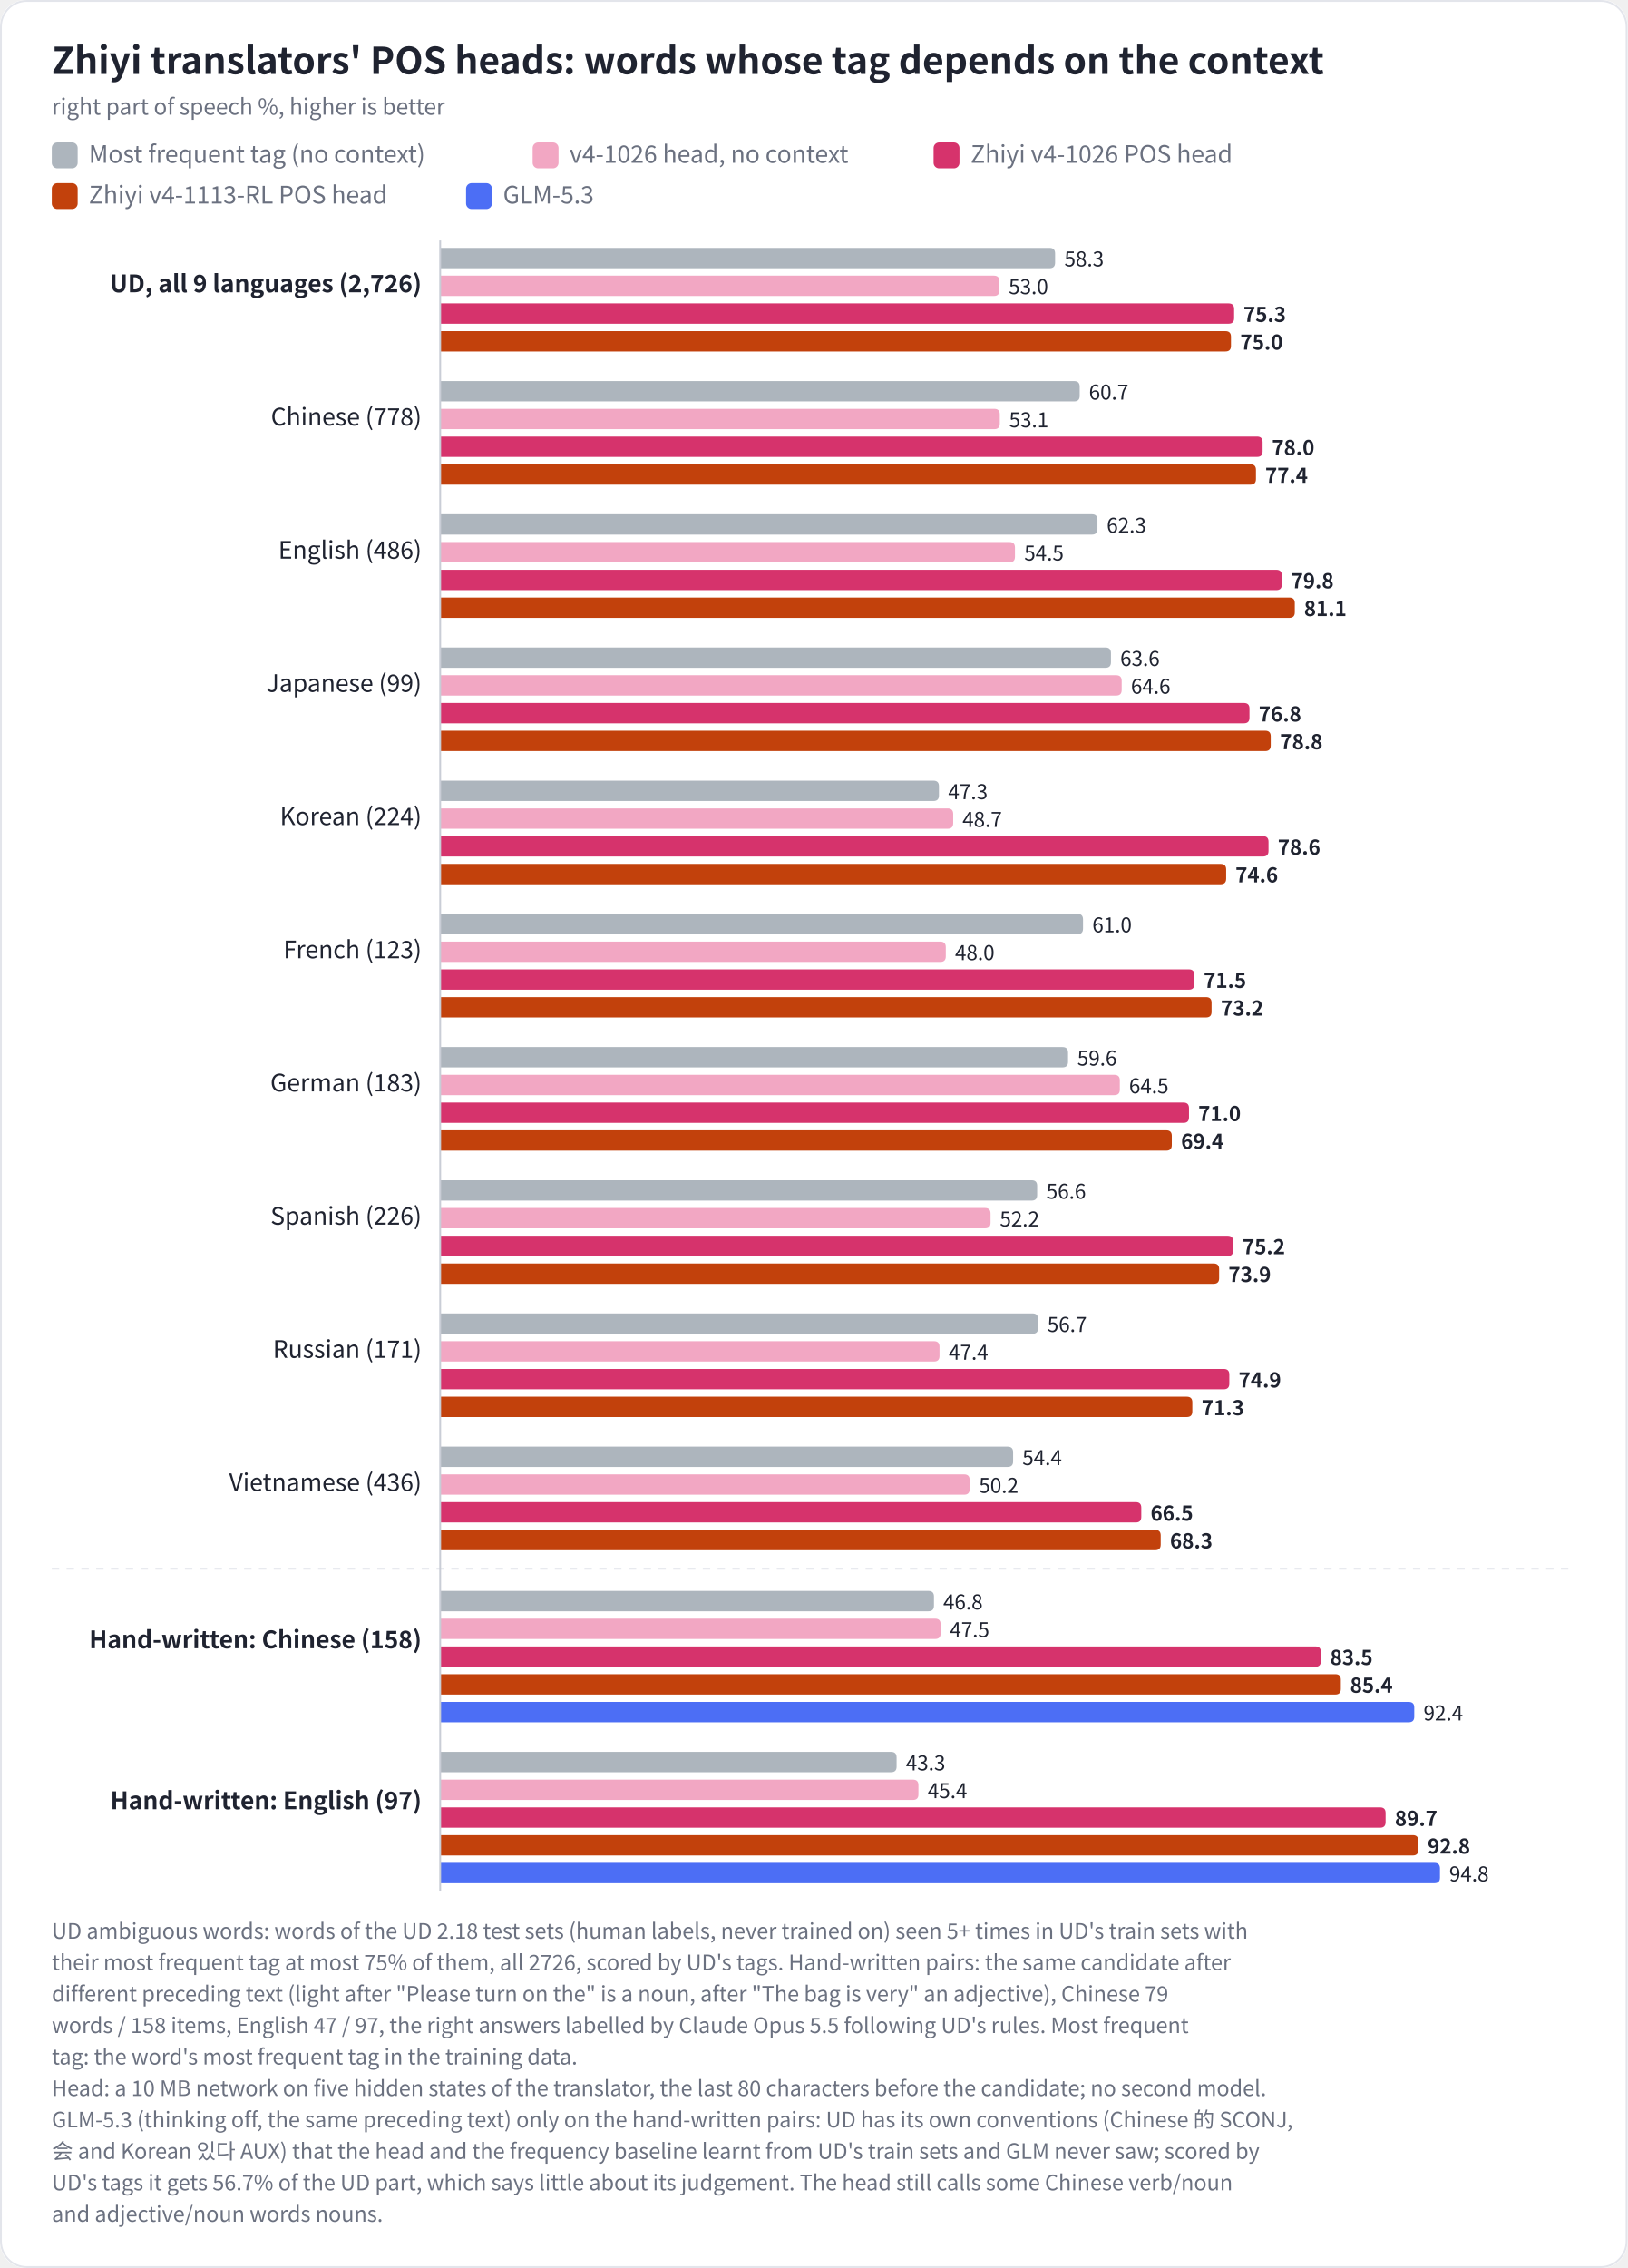
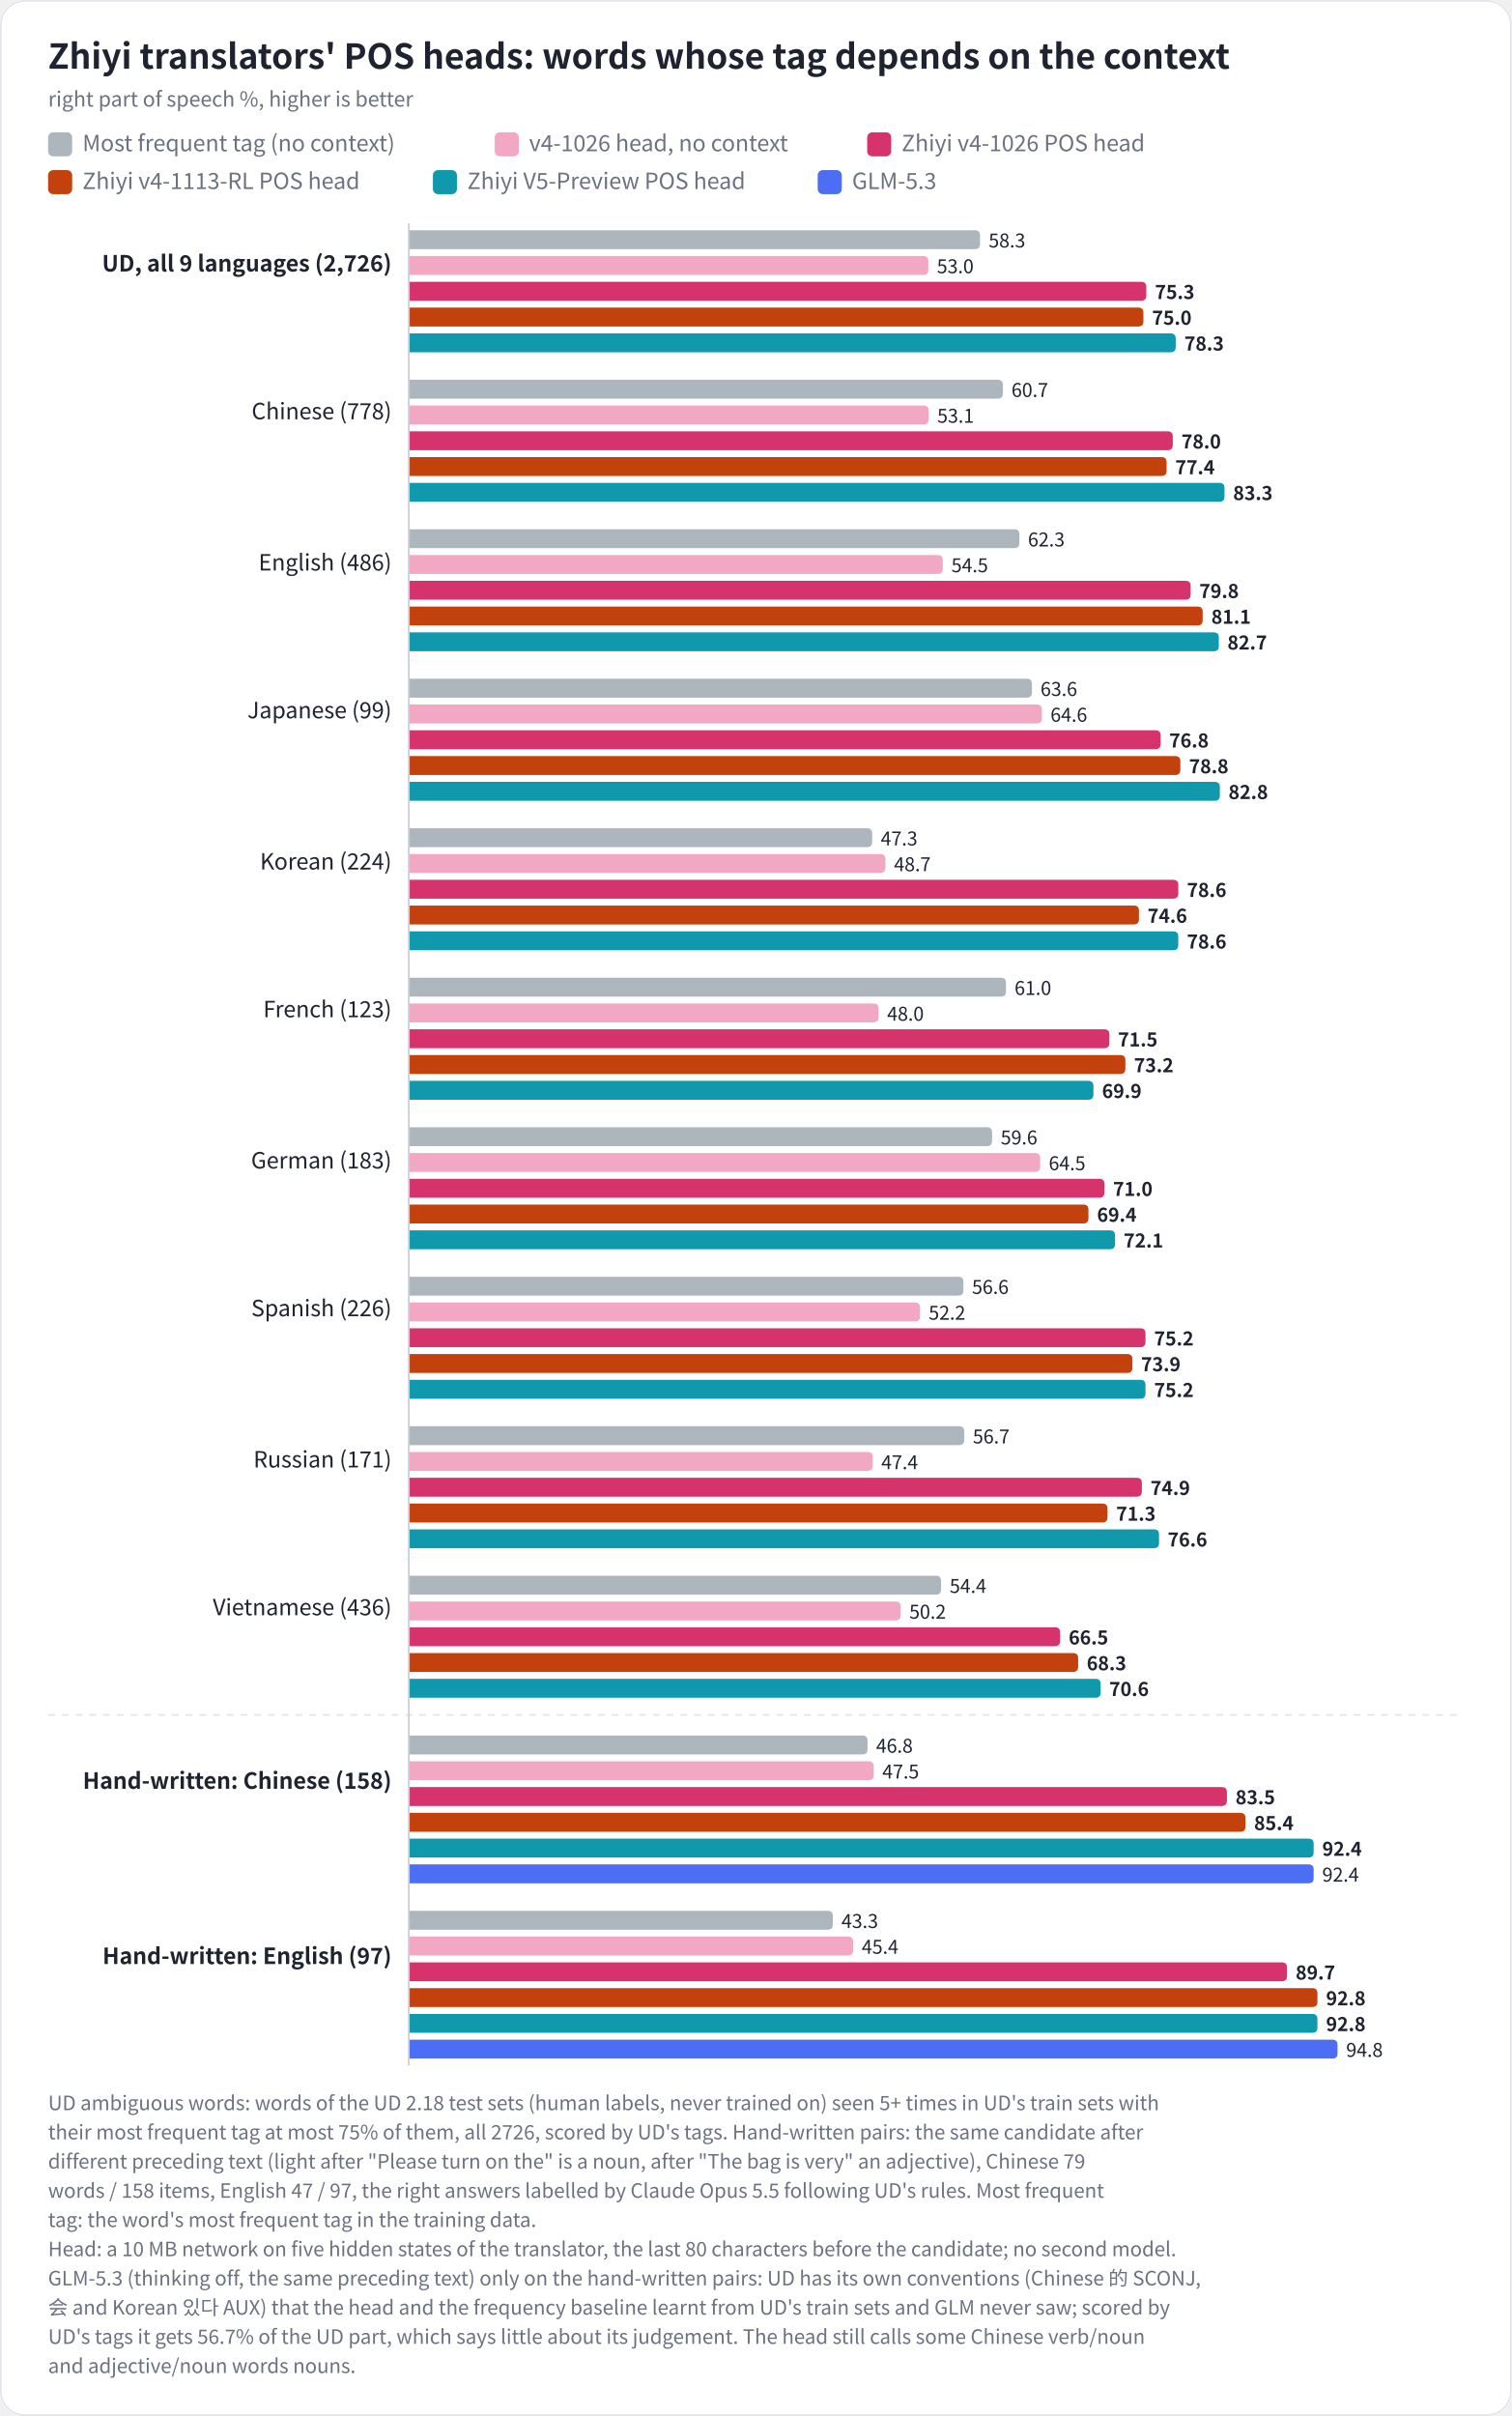
- <svg xmlns="http://www.w3.org/2000/svg" width="880" height="1226" viewBox="0 0 880 1226" font-family="'Microsoft YaHei','PingFang SC','Noto Sans CJK SC','Segoe UI',sans-serif">
-   <rect width="880" height="1226" rx="14" fill="#FFFFFF" />
-   <rect x="0.5" y="0.5" width="879" height="1225" rx="14" fill="none" stroke="#E3E5EB" />
+ <svg xmlns="http://www.w3.org/2000/svg" width="880" height="1406" viewBox="0 0 880 1406" font-family="'Microsoft YaHei','PingFang SC','Noto Sans CJK SC','Segoe UI',sans-serif">
+   <rect width="880" height="1406" rx="14" fill="#FFFFFF" />
+   <rect x="0.5" y="0.5" width="879" height="1405" rx="14" fill="none" stroke="#E3E5EB" />
  <text x="28" y="40" font-size="20" font-weight="700" fill="#1F2330">Zhiyi translators' POS heads: words whose tag depends on the context</text>
  <text x="28" y="62" font-size="12" fill="#6B7180">right part of speech %, higher is better</text>
  <rect x="28" y="77" width="14" height="14" rx="3" fill="#ADB5BD" />
  <text x="48" y="88" font-size="13" fill="#6B7180">Most frequent tag (no context)</text>
  <rect x="288.0" y="77" width="14" height="14" rx="3" fill="#F2A7C3" />
  <text x="308.0" y="88" font-size="13" fill="#6B7180">v4-1026 head, no context</text>
  <rect x="504.8" y="77" width="14" height="14" rx="3" fill="#D6336C" />
  <text x="524.8" y="88" font-size="13" fill="#6B7180">Zhiyi v4-1026 POS head</text>
  <rect x="28" y="99" width="14" height="14" rx="3" fill="#C2410C" />
  <text x="48" y="110" font-size="13" fill="#6B7180">Zhiyi v4-1113-RL POS head</text>
-   <rect x="252.0" y="99" width="14" height="14" rx="3" fill="#4C6EF5" />
-   <text x="272.0" y="110" font-size="13" fill="#6B7180">GLM-5.3</text>
+   <rect x="252.0" y="99" width="14" height="14" rx="3" fill="#1098AD" />
+   <text x="272.0" y="110" font-size="13" fill="#6B7180">Zhiyi V5-Preview POS head</text>
+   <rect x="476.0" y="99" width="14" height="14" rx="3" fill="#4C6EF5" />
+   <text x="496.0" y="110" font-size="13" fill="#6B7180">GLM-5.3</text>
  <text x="228" y="158" font-size="13" font-weight="700" text-anchor="end" fill="#1F2330">UD, all 9 languages (2,726)</text>
  <path d="M238,134 H567.5 Q570.5,134 570.5,137.0 V142.0 Q570.5,145 567.5,145 H238 Z" fill="#ADB5BD" />
  <text x="575.5" y="144" font-size="11" fill="#1F2330">58.3</text>
  <path d="M238,149 H537.4 Q540.4,149 540.4,152.0 V157.0 Q540.4,160 537.4,160 H238 Z" fill="#F2A7C3" />
  <text x="545.4" y="159" font-size="11" fill="#1F2330">53.0</text>
  <path d="M238,164 H664.3 Q667.3,164 667.3,167.0 V172.0 Q667.3,175 664.3,175 H238 Z" fill="#D6336C" />
  <text x="672.3" y="174" font-size="11" font-weight="700" fill="#1F2330">75.3</text>
  <path d="M238,179 H662.6 Q665.6,179 665.6,182.0 V187.0 Q665.6,190 662.6,190 H238 Z" fill="#C2410C" />
  <text x="670.6" y="189" font-size="11" font-weight="700" fill="#1F2330">75.0</text>
-   <text x="228" y="230" font-size="13" text-anchor="end" fill="#1F2330">Chinese (778)</text>
-   <path d="M238,206 H580.8 Q583.8,206 583.8,209.0 V214.0 Q583.8,217 580.8,217 H238 Z" fill="#ADB5BD" />
-   <text x="588.8" y="216" font-size="11" fill="#1F2330">60.7</text>
-   <path d="M238,221 H537.6 Q540.6,221 540.6,224.0 V229.0 Q540.6,232 537.6,232 H238 Z" fill="#F2A7C3" />
-   <text x="545.6" y="231" font-size="11" fill="#1F2330">53.1</text>
-   <path d="M238,236 H679.7 Q682.7,236 682.7,239.0 V244.0 Q682.7,247 679.7,247 H238 Z" fill="#D6336C" />
-   <text x="687.7" y="246" font-size="11" font-weight="700" fill="#1F2330">78.0</text>
-   <path d="M238,251 H676.1 Q679.1,251 679.1,254.0 V259.0 Q679.1,262 676.1,262 H238 Z" fill="#C2410C" />
-   <text x="684.1" y="261" font-size="11" font-weight="700" fill="#1F2330">77.4</text>
-   <text x="228" y="302" font-size="13" text-anchor="end" fill="#1F2330">English (486)</text>
-   <path d="M238,278 H590.4 Q593.4,278 593.4,281.0 V286.0 Q593.4,289 590.4,289 H238 Z" fill="#ADB5BD" />
-   <text x="598.4" y="288" font-size="11" fill="#1F2330">62.3</text>
-   <path d="M238,293 H545.8 Q548.8,293 548.8,296.0 V301.0 Q548.8,304 545.8,304 H238 Z" fill="#F2A7C3" />
-   <text x="553.8" y="303" font-size="11" fill="#1F2330">54.5</text>
-   <path d="M238,308 H690.1 Q693.1,308 693.1,311.0 V316.0 Q693.1,319 690.1,319 H238 Z" fill="#D6336C" />
-   <text x="698.1" y="318" font-size="11" font-weight="700" fill="#1F2330">79.8</text>
-   <path d="M238,323 H697.1 Q700.1,323 700.1,326.0 V331.0 Q700.1,334 697.1,334 H238 Z" fill="#C2410C" />
-   <text x="705.1" y="333" font-size="11" font-weight="700" fill="#1F2330">81.1</text>
-   <text x="228" y="374" font-size="13" text-anchor="end" fill="#1F2330">Japanese (99)</text>
-   <path d="M238,350 H597.7 Q600.7,350 600.7,353.0 V358.0 Q600.7,361 597.7,361 H238 Z" fill="#ADB5BD" />
-   <text x="605.7" y="360" font-size="11" fill="#1F2330">63.6</text>
-   <path d="M238,365 H603.5 Q606.5,365 606.5,368.0 V373.0 Q606.5,376 603.5,376 H238 Z" fill="#F2A7C3" />
-   <text x="611.5" y="375" font-size="11" fill="#1F2330">64.6</text>
-   <path d="M238,380 H672.6 Q675.6,380 675.6,383.0 V388.0 Q675.6,391 672.6,391 H238 Z" fill="#D6336C" />
-   <text x="680.6" y="390" font-size="11" font-weight="700" fill="#1F2330">76.8</text>
-   <path d="M238,395 H684.1 Q687.1,395 687.1,398.0 V403.0 Q687.1,406 684.1,406 H238 Z" fill="#C2410C" />
-   <text x="692.1" y="405" font-size="11" font-weight="700" fill="#1F2330">78.8</text>
-   <text x="228" y="446" font-size="13" text-anchor="end" fill="#1F2330">Korean (224)</text>
-   <path d="M238,422 H504.7 Q507.7,422 507.7,425.0 V430.0 Q507.7,433 504.7,433 H238 Z" fill="#ADB5BD" />
-   <text x="512.7" y="432" font-size="11" fill="#1F2330">47.3</text>
-   <path d="M238,437 H512.4 Q515.4,437 515.4,440.0 V445.0 Q515.4,448 512.4,448 H238 Z" fill="#F2A7C3" />
-   <text x="520.4" y="447" font-size="11" fill="#1F2330">48.7</text>
-   <path d="M238,452 H682.9 Q685.9,452 685.9,455.0 V460.0 Q685.9,463 682.9,463 H238 Z" fill="#D6336C" />
-   <text x="690.9" y="462" font-size="11" font-weight="700" fill="#1F2330">78.6</text>
-   <path d="M238,467 H660.0 Q663.0,467 663.0,470.0 V475.0 Q663.0,478 660.0,478 H238 Z" fill="#C2410C" />
-   <text x="668.0" y="477" font-size="11" font-weight="700" fill="#1F2330">74.6</text>
-   <text x="228" y="518" font-size="13" text-anchor="end" fill="#1F2330">French (123)</text>
-   <path d="M238,494 H582.6 Q585.6,494 585.6,497.0 V502.0 Q585.6,505 582.6,505 H238 Z" fill="#ADB5BD" />
-   <text x="590.6" y="504" font-size="11" fill="#1F2330">61.0</text>
-   <path d="M238,509 H508.4 Q511.4,509 511.4,512.0 V517.0 Q511.4,520 508.4,520 H238 Z" fill="#F2A7C3" />
-   <text x="516.4" y="519" font-size="11" fill="#1F2330">48.0</text>
-   <path d="M238,524 H642.8 Q645.8,524 645.8,527.0 V532.0 Q645.8,535 642.8,535 H238 Z" fill="#D6336C" />
-   <text x="650.8" y="534" font-size="11" font-weight="700" fill="#1F2330">71.5</text>
-   <path d="M238,539 H652.1 Q655.1,539 655.1,542.0 V547.0 Q655.1,550 652.1,550 H238 Z" fill="#C2410C" />
-   <text x="660.1" y="549" font-size="11" font-weight="700" fill="#1F2330">73.2</text>
-   <text x="228" y="590" font-size="13" text-anchor="end" fill="#1F2330">German (183)</text>
-   <path d="M238,566 H574.5 Q577.5,566 577.5,569.0 V574.0 Q577.5,577 574.5,577 H238 Z" fill="#ADB5BD" />
-   <text x="582.5" y="576" font-size="11" fill="#1F2330">59.6</text>
-   <path d="M238,581 H602.5 Q605.5,581 605.5,584.0 V589.0 Q605.5,592 602.5,592 H238 Z" fill="#F2A7C3" />
-   <text x="610.5" y="591" font-size="11" fill="#1F2330">64.5</text>
-   <path d="M238,596 H639.9 Q642.9,596 642.9,599.0 V604.0 Q642.9,607 639.9,607 H238 Z" fill="#D6336C" />
-   <text x="647.9" y="606" font-size="11" font-weight="700" fill="#1F2330">71.0</text>
-   <path d="M238,611 H630.6 Q633.6,611 633.6,614.0 V619.0 Q633.6,622 630.6,622 H238 Z" fill="#C2410C" />
-   <text x="638.6" y="621" font-size="11" font-weight="700" fill="#1F2330">69.4</text>
-   <text x="228" y="662" font-size="13" text-anchor="end" fill="#1F2330">Spanish (226)</text>
-   <path d="M238,638 H557.8 Q560.8,638 560.8,641.0 V646.0 Q560.8,649 557.8,649 H238 Z" fill="#ADB5BD" />
-   <text x="565.8" y="648" font-size="11" fill="#1F2330">56.6</text>
-   <path d="M238,653 H532.6 Q535.6,653 535.6,656.0 V661.0 Q535.6,664 532.6,664 H238 Z" fill="#F2A7C3" />
-   <text x="540.6" y="663" font-size="11" fill="#1F2330">52.2</text>
-   <path d="M238,668 H663.8 Q666.8,668 666.8,671.0 V676.0 Q666.8,679 663.8,679 H238 Z" fill="#D6336C" />
-   <text x="671.8" y="678" font-size="11" font-weight="700" fill="#1F2330">75.2</text>
-   <path d="M238,683 H656.2 Q659.2,683 659.2,686.0 V691.0 Q659.2,694 656.2,694 H238 Z" fill="#C2410C" />
-   <text x="664.2" y="693" font-size="11" font-weight="700" fill="#1F2330">73.9</text>
-   <text x="228" y="734" font-size="13" text-anchor="end" fill="#1F2330">Russian (171)</text>
-   <path d="M238,710 H558.3 Q561.3,710 561.3,713.0 V718.0 Q561.3,721 558.3,721 H238 Z" fill="#ADB5BD" />
-   <text x="566.3" y="720" font-size="11" fill="#1F2330">56.7</text>
-   <path d="M238,725 H505.0 Q508.0,725 508.0,728.0 V733.0 Q508.0,736 505.0,736 H238 Z" fill="#F2A7C3" />
-   <text x="513.0" y="735" font-size="11" fill="#1F2330">47.4</text>
-   <path d="M238,740 H661.7 Q664.7,740 664.7,743.0 V748.0 Q664.7,751 661.7,751 H238 Z" fill="#D6336C" />
-   <text x="669.7" y="750" font-size="11" font-weight="700" fill="#1F2330">74.9</text>
-   <path d="M238,755 H641.7 Q644.7,755 644.7,758.0 V763.0 Q644.7,766 641.7,766 H238 Z" fill="#C2410C" />
-   <text x="649.7" y="765" font-size="11" font-weight="700" fill="#1F2330">71.3</text>
-   <text x="228" y="806" font-size="13" text-anchor="end" fill="#1F2330">Vietnamese (436)</text>
-   <path d="M238,782 H544.8 Q547.8,782 547.8,785.0 V790.0 Q547.8,793 544.8,793 H238 Z" fill="#ADB5BD" />
-   <text x="552.8" y="792" font-size="11" fill="#1F2330">54.4</text>
-   <path d="M238,797 H521.3 Q524.3,797 524.3,800.0 V805.0 Q524.3,808 521.3,808 H238 Z" fill="#F2A7C3" />
-   <text x="529.3" y="807" font-size="11" fill="#1F2330">50.2</text>
-   <path d="M238,812 H614.1 Q617.1,812 617.1,815.0 V820.0 Q617.1,823 614.1,823 H238 Z" fill="#D6336C" />
-   <text x="622.1" y="822" font-size="11" font-weight="700" fill="#1F2330">66.5</text>
-   <path d="M238,827 H624.6 Q627.6,827 627.6,830.0 V835.0 Q627.6,838 624.6,838 H238 Z" fill="#C2410C" />
-   <text x="632.6" y="837" font-size="11" font-weight="700" fill="#1F2330">68.3</text>
-   <line x1="28" y1="848.0" x2="852" y2="848.0" stroke="#E3E5EB" stroke-dasharray="4 4" />
-   <text x="228" y="891" font-size="13" font-weight="700" text-anchor="end" fill="#1F2330">Hand-written: Chinese (158)</text>
-   <path d="M238,860 H502.0 Q505.0,860 505.0,863.0 V868.0 Q505.0,871 502.0,871 H238 Z" fill="#ADB5BD" />
-   <text x="510.0" y="870" font-size="11" fill="#1F2330">46.8</text>
-   <path d="M238,875 H505.6 Q508.6,875 508.6,878.0 V883.0 Q508.6,886 505.6,886 H238 Z" fill="#F2A7C3" />
-   <text x="513.6" y="885" font-size="11" fill="#1F2330">47.5</text>
-   <path d="M238,890 H711.2 Q714.2,890 714.2,893.0 V898.0 Q714.2,901 711.2,901 H238 Z" fill="#D6336C" />
-   <text x="719.2" y="900" font-size="11" font-weight="700" fill="#1F2330">83.5</text>
-   <path d="M238,905 H722.0 Q725.0,905 725.0,908.0 V913.0 Q725.0,916 722.0,916 H238 Z" fill="#C2410C" />
-   <text x="730.0" y="915" font-size="11" font-weight="700" fill="#1F2330">85.4</text>
-   <path d="M238,920 H761.7 Q764.7,920 764.7,923.0 V928.0 Q764.7,931 761.7,931 H238 Z" fill="#4C6EF5" />
-   <text x="769.7" y="930" font-size="11" fill="#1F2330">92.4</text>
-   <text x="228" y="978" font-size="13" font-weight="700" text-anchor="end" fill="#1F2330">Hand-written: English (97)</text>
-   <path d="M238,947 H481.8 Q484.8,947 484.8,950.0 V955.0 Q484.8,958 481.8,958 H238 Z" fill="#ADB5BD" />
-   <text x="489.8" y="957" font-size="11" fill="#1F2330">43.3</text>
-   <path d="M238,962 H493.6 Q496.6,962 496.6,965.0 V970.0 Q496.6,973 493.6,973 H238 Z" fill="#F2A7C3" />
-   <text x="501.6" y="972" font-size="11" fill="#1F2330">45.4</text>
-   <path d="M238,977 H746.2 Q749.2,977 749.2,980.0 V985.0 Q749.2,988 746.2,988 H238 Z" fill="#D6336C" />
-   <text x="754.2" y="987" font-size="11" font-weight="700" fill="#1F2330">89.7</text>
-   <path d="M238,992 H763.9 Q766.9,992 766.9,995.0 V1000.0 Q766.9,1003 763.9,1003 H238 Z" fill="#C2410C" />
-   <text x="771.9" y="1002" font-size="11" font-weight="700" fill="#1F2330">92.8</text>
-   <path d="M238,1007 H775.6 Q778.6,1007 778.6,1010.0 V1015.0 Q778.6,1018 775.6,1018 H238 Z" fill="#4C6EF5" />
-   <text x="783.6" y="1017" font-size="11" fill="#1F2330">94.8</text>
-   <line x1="238" y1="130" x2="238" y2="1022" stroke="#C9CDD6" />
-   <text x="28" y="1048" font-size="11.5" fill="#6B7180">UD ambiguous words: words of the UD 2.18 test sets (human labels, never trained on) seen 5+ times in UD's train sets with</text>
-   <text x="28" y="1065" font-size="11.5" fill="#6B7180">their most frequent tag at most 75% of them, all 2726, scored by UD's tags. Hand-written pairs: the same candidate after</text>
-   <text x="28" y="1082" font-size="11.5" fill="#6B7180">different preceding text (light after "Please turn on the" is a noun, after "The bag is very" an adjective), Chinese 79</text>
-   <text x="28" y="1099" font-size="11.5" fill="#6B7180">words / 158 items, English 47 / 97, the right answers labelled by Claude Opus 5.5 following UD's rules. Most frequent</text>
-   <text x="28" y="1116" font-size="11.5" fill="#6B7180">tag: the word's most frequent tag in the training data.</text>
-   <text x="28" y="1133" font-size="11.5" fill="#6B7180">Head: a 10 MB network on five hidden states of the translator, the last 80 characters before the candidate; no second model.</text>
-   <text x="28" y="1150" font-size="11.5" fill="#6B7180">GLM-5.3 (thinking off, the same preceding text) only on the hand-written pairs: UD has its own conventions (Chinese 的 SCONJ,</text>
-   <text x="28" y="1167" font-size="11.5" fill="#6B7180">会 and Korean 있다 AUX) that the head and the frequency baseline learnt from UD's train sets and GLM never saw; scored by</text>
-   <text x="28" y="1184" font-size="11.5" fill="#6B7180">UD's tags it gets 56.7% of the UD part, which says little about its judgement. The head still calls some Chinese verb/noun</text>
-   <text x="28" y="1201" font-size="11.5" fill="#6B7180">and adjective/noun words nouns.</text>
+   <path d="M238,194 H681.4 Q684.4,194 684.4,197.0 V202.0 Q684.4,205 681.4,205 H238 Z" fill="#1098AD" />
+   <text x="689.4" y="204" font-size="11" font-weight="700" fill="#1F2330">78.3</text>
+   <text x="228" y="244" font-size="13" text-anchor="end" fill="#1F2330">Chinese (778)</text>
+   <path d="M238,221 H580.8 Q583.8,221 583.8,224.0 V229.0 Q583.8,232 580.8,232 H238 Z" fill="#ADB5BD" />
+   <text x="588.8" y="231" font-size="11" fill="#1F2330">60.7</text>
+   <path d="M238,236 H537.6 Q540.6,236 540.6,239.0 V244.0 Q540.6,247 537.6,247 H238 Z" fill="#F2A7C3" />
+   <text x="545.6" y="246" font-size="11" fill="#1F2330">53.1</text>
+   <path d="M238,251 H679.7 Q682.7,251 682.7,254.0 V259.0 Q682.7,262 679.7,262 H238 Z" fill="#D6336C" />
+   <text x="687.7" y="261" font-size="11" font-weight="700" fill="#1F2330">78.0</text>
+   <path d="M238,266 H676.1 Q679.1,266 679.1,269.0 V274.0 Q679.1,277 676.1,277 H238 Z" fill="#C2410C" />
+   <text x="684.1" y="276" font-size="11" font-weight="700" fill="#1F2330">77.4</text>
+   <path d="M238,281 H709.8 Q712.8,281 712.8,284.0 V289.0 Q712.8,292 709.8,292 H238 Z" fill="#1098AD" />
+   <text x="717.8" y="291" font-size="11" font-weight="700" fill="#1F2330">83.3</text>
+   <text x="228" y="332" font-size="13" text-anchor="end" fill="#1F2330">English (486)</text>
+   <path d="M238,308 H590.4 Q593.4,308 593.4,311.0 V316.0 Q593.4,319 590.4,319 H238 Z" fill="#ADB5BD" />
+   <text x="598.4" y="318" font-size="11" fill="#1F2330">62.3</text>
+   <path d="M238,323 H545.8 Q548.8,323 548.8,326.0 V331.0 Q548.8,334 545.8,334 H238 Z" fill="#F2A7C3" />
+   <text x="553.8" y="333" font-size="11" fill="#1F2330">54.5</text>
+   <path d="M238,338 H690.1 Q693.1,338 693.1,341.0 V346.0 Q693.1,349 690.1,349 H238 Z" fill="#D6336C" />
+   <text x="698.1" y="348" font-size="11" font-weight="700" fill="#1F2330">79.8</text>
+   <path d="M238,353 H697.1 Q700.1,353 700.1,356.0 V361.0 Q700.1,364 697.1,364 H238 Z" fill="#C2410C" />
+   <text x="705.1" y="363" font-size="11" font-weight="700" fill="#1F2330">81.1</text>
+   <path d="M238,368 H706.5 Q709.5,368 709.5,371.0 V376.0 Q709.5,379 706.5,379 H238 Z" fill="#1098AD" />
+   <text x="714.5" y="378" font-size="11" font-weight="700" fill="#1F2330">82.7</text>
+   <text x="228" y="418" font-size="13" text-anchor="end" fill="#1F2330">Japanese (99)</text>
+   <path d="M238,395 H597.7 Q600.7,395 600.7,398.0 V403.0 Q600.7,406 597.7,406 H238 Z" fill="#ADB5BD" />
+   <text x="605.7" y="405" font-size="11" fill="#1F2330">63.6</text>
+   <path d="M238,410 H603.5 Q606.5,410 606.5,413.0 V418.0 Q606.5,421 603.5,421 H238 Z" fill="#F2A7C3" />
+   <text x="611.5" y="420" font-size="11" fill="#1F2330">64.6</text>
+   <path d="M238,425 H672.6 Q675.6,425 675.6,428.0 V433.0 Q675.6,436 672.6,436 H238 Z" fill="#D6336C" />
+   <text x="680.6" y="435" font-size="11" font-weight="700" fill="#1F2330">76.8</text>
+   <path d="M238,440 H684.1 Q687.1,440 687.1,443.0 V448.0 Q687.1,451 684.1,451 H238 Z" fill="#C2410C" />
+   <text x="692.1" y="450" font-size="11" font-weight="700" fill="#1F2330">78.8</text>
+   <path d="M238,455 H707.1 Q710.1,455 710.1,458.0 V463.0 Q710.1,466 707.1,466 H238 Z" fill="#1098AD" />
+   <text x="715.1" y="465" font-size="11" font-weight="700" fill="#1F2330">82.8</text>
+   <text x="228" y="506" font-size="13" text-anchor="end" fill="#1F2330">Korean (224)</text>
+   <path d="M238,482 H504.7 Q507.7,482 507.7,485.0 V490.0 Q507.7,493 504.7,493 H238 Z" fill="#ADB5BD" />
+   <text x="512.7" y="492" font-size="11" fill="#1F2330">47.3</text>
+   <path d="M238,497 H512.4 Q515.4,497 515.4,500.0 V505.0 Q515.4,508 512.4,508 H238 Z" fill="#F2A7C3" />
+   <text x="520.4" y="507" font-size="11" fill="#1F2330">48.7</text>
+   <path d="M238,512 H682.9 Q685.9,512 685.9,515.0 V520.0 Q685.9,523 682.9,523 H238 Z" fill="#D6336C" />
+   <text x="690.9" y="522" font-size="11" font-weight="700" fill="#1F2330">78.6</text>
+   <path d="M238,527 H660.0 Q663.0,527 663.0,530.0 V535.0 Q663.0,538 660.0,538 H238 Z" fill="#C2410C" />
+   <text x="668.0" y="537" font-size="11" font-weight="700" fill="#1F2330">74.6</text>
+   <path d="M238,542 H682.9 Q685.9,542 685.9,545.0 V550.0 Q685.9,553 682.9,553 H238 Z" fill="#1098AD" />
+   <text x="690.9" y="552" font-size="11" font-weight="700" fill="#1F2330">78.6</text>
+   <text x="228" y="592" font-size="13" text-anchor="end" fill="#1F2330">French (123)</text>
+   <path d="M238,569 H582.6 Q585.6,569 585.6,572.0 V577.0 Q585.6,580 582.6,580 H238 Z" fill="#ADB5BD" />
+   <text x="590.6" y="579" font-size="11" fill="#1F2330">61.0</text>
+   <path d="M238,584 H508.4 Q511.4,584 511.4,587.0 V592.0 Q511.4,595 508.4,595 H238 Z" fill="#F2A7C3" />
+   <text x="516.4" y="594" font-size="11" fill="#1F2330">48.0</text>
+   <path d="M238,599 H642.8 Q645.8,599 645.8,602.0 V607.0 Q645.8,610 642.8,610 H238 Z" fill="#D6336C" />
+   <text x="650.8" y="609" font-size="11" font-weight="700" fill="#1F2330">71.5</text>
+   <path d="M238,614 H652.1 Q655.1,614 655.1,617.0 V622.0 Q655.1,625 652.1,625 H238 Z" fill="#C2410C" />
+   <text x="660.1" y="624" font-size="11" font-weight="700" fill="#1F2330">73.2</text>
+   <path d="M238,629 H633.5 Q636.5,629 636.5,632.0 V637.0 Q636.5,640 633.5,640 H238 Z" fill="#1098AD" />
+   <text x="641.5" y="639" font-size="11" font-weight="700" fill="#1F2330">69.9</text>
+   <text x="228" y="680" font-size="13" text-anchor="end" fill="#1F2330">German (183)</text>
+   <path d="M238,656 H574.5 Q577.5,656 577.5,659.0 V664.0 Q577.5,667 574.5,667 H238 Z" fill="#ADB5BD" />
+   <text x="582.5" y="666" font-size="11" fill="#1F2330">59.6</text>
+   <path d="M238,671 H602.5 Q605.5,671 605.5,674.0 V679.0 Q605.5,682 602.5,682 H238 Z" fill="#F2A7C3" />
+   <text x="610.5" y="681" font-size="11" fill="#1F2330">64.5</text>
+   <path d="M238,686 H639.9 Q642.9,686 642.9,689.0 V694.0 Q642.9,697 639.9,697 H238 Z" fill="#D6336C" />
+   <text x="647.9" y="696" font-size="11" font-weight="700" fill="#1F2330">71.0</text>
+   <path d="M238,701 H630.6 Q633.6,701 633.6,704.0 V709.0 Q633.6,712 630.6,712 H238 Z" fill="#C2410C" />
+   <text x="638.6" y="711" font-size="11" font-weight="700" fill="#1F2330">69.4</text>
+   <path d="M238,716 H646.1 Q649.1,716 649.1,719.0 V724.0 Q649.1,727 646.1,727 H238 Z" fill="#1098AD" />
+   <text x="654.1" y="726" font-size="11" font-weight="700" fill="#1F2330">72.1</text>
+   <text x="228" y="766" font-size="13" text-anchor="end" fill="#1F2330">Spanish (226)</text>
+   <path d="M238,743 H557.8 Q560.8,743 560.8,746.0 V751.0 Q560.8,754 557.8,754 H238 Z" fill="#ADB5BD" />
+   <text x="565.8" y="753" font-size="11" fill="#1F2330">56.6</text>
+   <path d="M238,758 H532.6 Q535.6,758 535.6,761.0 V766.0 Q535.6,769 532.6,769 H238 Z" fill="#F2A7C3" />
+   <text x="540.6" y="768" font-size="11" fill="#1F2330">52.2</text>
+   <path d="M238,773 H663.8 Q666.8,773 666.8,776.0 V781.0 Q666.8,784 663.8,784 H238 Z" fill="#D6336C" />
+   <text x="671.8" y="783" font-size="11" font-weight="700" fill="#1F2330">75.2</text>
+   <path d="M238,788 H656.2 Q659.2,788 659.2,791.0 V796.0 Q659.2,799 656.2,799 H238 Z" fill="#C2410C" />
+   <text x="664.2" y="798" font-size="11" font-weight="700" fill="#1F2330">73.9</text>
+   <path d="M238,803 H663.8 Q666.8,803 666.8,806.0 V811.0 Q666.8,814 663.8,814 H238 Z" fill="#1098AD" />
+   <text x="671.8" y="813" font-size="11" font-weight="700" fill="#1F2330">75.2</text>
+   <text x="228" y="854" font-size="13" text-anchor="end" fill="#1F2330">Russian (171)</text>
+   <path d="M238,830 H558.3 Q561.3,830 561.3,833.0 V838.0 Q561.3,841 558.3,841 H238 Z" fill="#ADB5BD" />
+   <text x="566.3" y="840" font-size="11" fill="#1F2330">56.7</text>
+   <path d="M238,845 H505.0 Q508.0,845 508.0,848.0 V853.0 Q508.0,856 505.0,856 H238 Z" fill="#F2A7C3" />
+   <text x="513.0" y="855" font-size="11" fill="#1F2330">47.4</text>
+   <path d="M238,860 H661.7 Q664.7,860 664.7,863.0 V868.0 Q664.7,871 661.7,871 H238 Z" fill="#D6336C" />
+   <text x="669.7" y="870" font-size="11" font-weight="700" fill="#1F2330">74.9</text>
+   <path d="M238,875 H641.7 Q644.7,875 644.7,878.0 V883.0 Q644.7,886 641.7,886 H238 Z" fill="#C2410C" />
+   <text x="649.7" y="885" font-size="11" font-weight="700" fill="#1F2330">71.3</text>
+   <path d="M238,890 H671.7 Q674.7,890 674.7,893.0 V898.0 Q674.7,901 671.7,901 H238 Z" fill="#1098AD" />
+   <text x="679.7" y="900" font-size="11" font-weight="700" fill="#1F2330">76.6</text>
+   <text x="228" y="940" font-size="13" text-anchor="end" fill="#1F2330">Vietnamese (436)</text>
+   <path d="M238,917 H544.8 Q547.8,917 547.8,920.0 V925.0 Q547.8,928 544.8,928 H238 Z" fill="#ADB5BD" />
+   <text x="552.8" y="927" font-size="11" fill="#1F2330">54.4</text>
+   <path d="M238,932 H521.3 Q524.3,932 524.3,935.0 V940.0 Q524.3,943 521.3,943 H238 Z" fill="#F2A7C3" />
+   <text x="529.3" y="942" font-size="11" fill="#1F2330">50.2</text>
+   <path d="M238,947 H614.1 Q617.1,947 617.1,950.0 V955.0 Q617.1,958 614.1,958 H238 Z" fill="#D6336C" />
+   <text x="622.1" y="957" font-size="11" font-weight="700" fill="#1F2330">66.5</text>
+   <path d="M238,962 H624.6 Q627.6,962 627.6,965.0 V970.0 Q627.6,973 624.6,973 H238 Z" fill="#C2410C" />
+   <text x="632.6" y="972" font-size="11" font-weight="700" fill="#1F2330">68.3</text>
+   <path d="M238,977 H637.7 Q640.7,977 640.7,980.0 V985.0 Q640.7,988 637.7,988 H238 Z" fill="#1098AD" />
+   <text x="645.7" y="987" font-size="11" font-weight="700" fill="#1F2330">70.6</text>
+   <line x1="28" y1="998.0" x2="852" y2="998.0" stroke="#E3E5EB" stroke-dasharray="4 4" />
+   <text x="228" y="1041" font-size="13" font-weight="700" text-anchor="end" fill="#1F2330">Hand-written: Chinese (158)</text>
+   <path d="M238,1010 H502.0 Q505.0,1010 505.0,1013.0 V1018.0 Q505.0,1021 502.0,1021 H238 Z" fill="#ADB5BD" />
+   <text x="510.0" y="1020" font-size="11" fill="#1F2330">46.8</text>
+   <path d="M238,1025 H505.6 Q508.6,1025 508.6,1028.0 V1033.0 Q508.6,1036 505.6,1036 H238 Z" fill="#F2A7C3" />
+   <text x="513.6" y="1035" font-size="11" fill="#1F2330">47.5</text>
+   <path d="M238,1040 H711.2 Q714.2,1040 714.2,1043.0 V1048.0 Q714.2,1051 711.2,1051 H238 Z" fill="#D6336C" />
+   <text x="719.2" y="1050" font-size="11" font-weight="700" fill="#1F2330">83.5</text>
+   <path d="M238,1055 H722.0 Q725.0,1055 725.0,1058.0 V1063.0 Q725.0,1066 722.0,1066 H238 Z" fill="#C2410C" />
+   <text x="730.0" y="1065" font-size="11" font-weight="700" fill="#1F2330">85.4</text>
+   <path d="M238,1070 H761.7 Q764.7,1070 764.7,1073.0 V1078.0 Q764.7,1081 761.7,1081 H238 Z" fill="#1098AD" />
+   <text x="769.7" y="1080" font-size="11" font-weight="700" fill="#1F2330">92.4</text>
+   <path d="M238,1085 H761.7 Q764.7,1085 764.7,1088.0 V1093.0 Q764.7,1096 761.7,1096 H238 Z" fill="#4C6EF5" />
+   <text x="769.7" y="1095" font-size="11" fill="#1F2330">92.4</text>
+   <text x="228" y="1143" font-size="13" font-weight="700" text-anchor="end" fill="#1F2330">Hand-written: English (97)</text>
+   <path d="M238,1112 H481.8 Q484.8,1112 484.8,1115.0 V1120.0 Q484.8,1123 481.8,1123 H238 Z" fill="#ADB5BD" />
+   <text x="489.8" y="1122" font-size="11" fill="#1F2330">43.3</text>
+   <path d="M238,1127 H493.6 Q496.6,1127 496.6,1130.0 V1135.0 Q496.6,1138 493.6,1138 H238 Z" fill="#F2A7C3" />
+   <text x="501.6" y="1137" font-size="11" fill="#1F2330">45.4</text>
+   <path d="M238,1142 H746.2 Q749.2,1142 749.2,1145.0 V1150.0 Q749.2,1153 746.2,1153 H238 Z" fill="#D6336C" />
+   <text x="754.2" y="1152" font-size="11" font-weight="700" fill="#1F2330">89.7</text>
+   <path d="M238,1157 H763.9 Q766.9,1157 766.9,1160.0 V1165.0 Q766.9,1168 763.9,1168 H238 Z" fill="#C2410C" />
+   <text x="771.9" y="1167" font-size="11" font-weight="700" fill="#1F2330">92.8</text>
+   <path d="M238,1172 H763.9 Q766.9,1172 766.9,1175.0 V1180.0 Q766.9,1183 763.9,1183 H238 Z" fill="#1098AD" />
+   <text x="771.9" y="1182" font-size="11" font-weight="700" fill="#1F2330">92.8</text>
+   <path d="M238,1187 H775.6 Q778.6,1187 778.6,1190.0 V1195.0 Q778.6,1198 775.6,1198 H238 Z" fill="#4C6EF5" />
+   <text x="783.6" y="1197" font-size="11" fill="#1F2330">94.8</text>
+   <line x1="238" y1="130" x2="238" y2="1202" stroke="#C9CDD6" />
+   <text x="28" y="1228" font-size="11.5" fill="#6B7180">UD ambiguous words: words of the UD 2.18 test sets (human labels, never trained on) seen 5+ times in UD's train sets with</text>
+   <text x="28" y="1245" font-size="11.5" fill="#6B7180">their most frequent tag at most 75% of them, all 2726, scored by UD's tags. Hand-written pairs: the same candidate after</text>
+   <text x="28" y="1262" font-size="11.5" fill="#6B7180">different preceding text (light after "Please turn on the" is a noun, after "The bag is very" an adjective), Chinese 79</text>
+   <text x="28" y="1279" font-size="11.5" fill="#6B7180">words / 158 items, English 47 / 97, the right answers labelled by Claude Opus 5.5 following UD's rules. Most frequent</text>
+   <text x="28" y="1296" font-size="11.5" fill="#6B7180">tag: the word's most frequent tag in the training data.</text>
+   <text x="28" y="1313" font-size="11.5" fill="#6B7180">Head: a 10 MB network on five hidden states of the translator, the last 80 characters before the candidate; no second model.</text>
+   <text x="28" y="1330" font-size="11.5" fill="#6B7180">GLM-5.3 (thinking off, the same preceding text) only on the hand-written pairs: UD has its own conventions (Chinese 的 SCONJ,</text>
+   <text x="28" y="1347" font-size="11.5" fill="#6B7180">会 and Korean 있다 AUX) that the head and the frequency baseline learnt from UD's train sets and GLM never saw; scored by</text>
+   <text x="28" y="1364" font-size="11.5" fill="#6B7180">UD's tags it gets 56.7% of the UD part, which says little about its judgement. The head still calls some Chinese verb/noun</text>
+   <text x="28" y="1381" font-size="11.5" fill="#6B7180">and adjective/noun words nouns.</text>
</svg>
